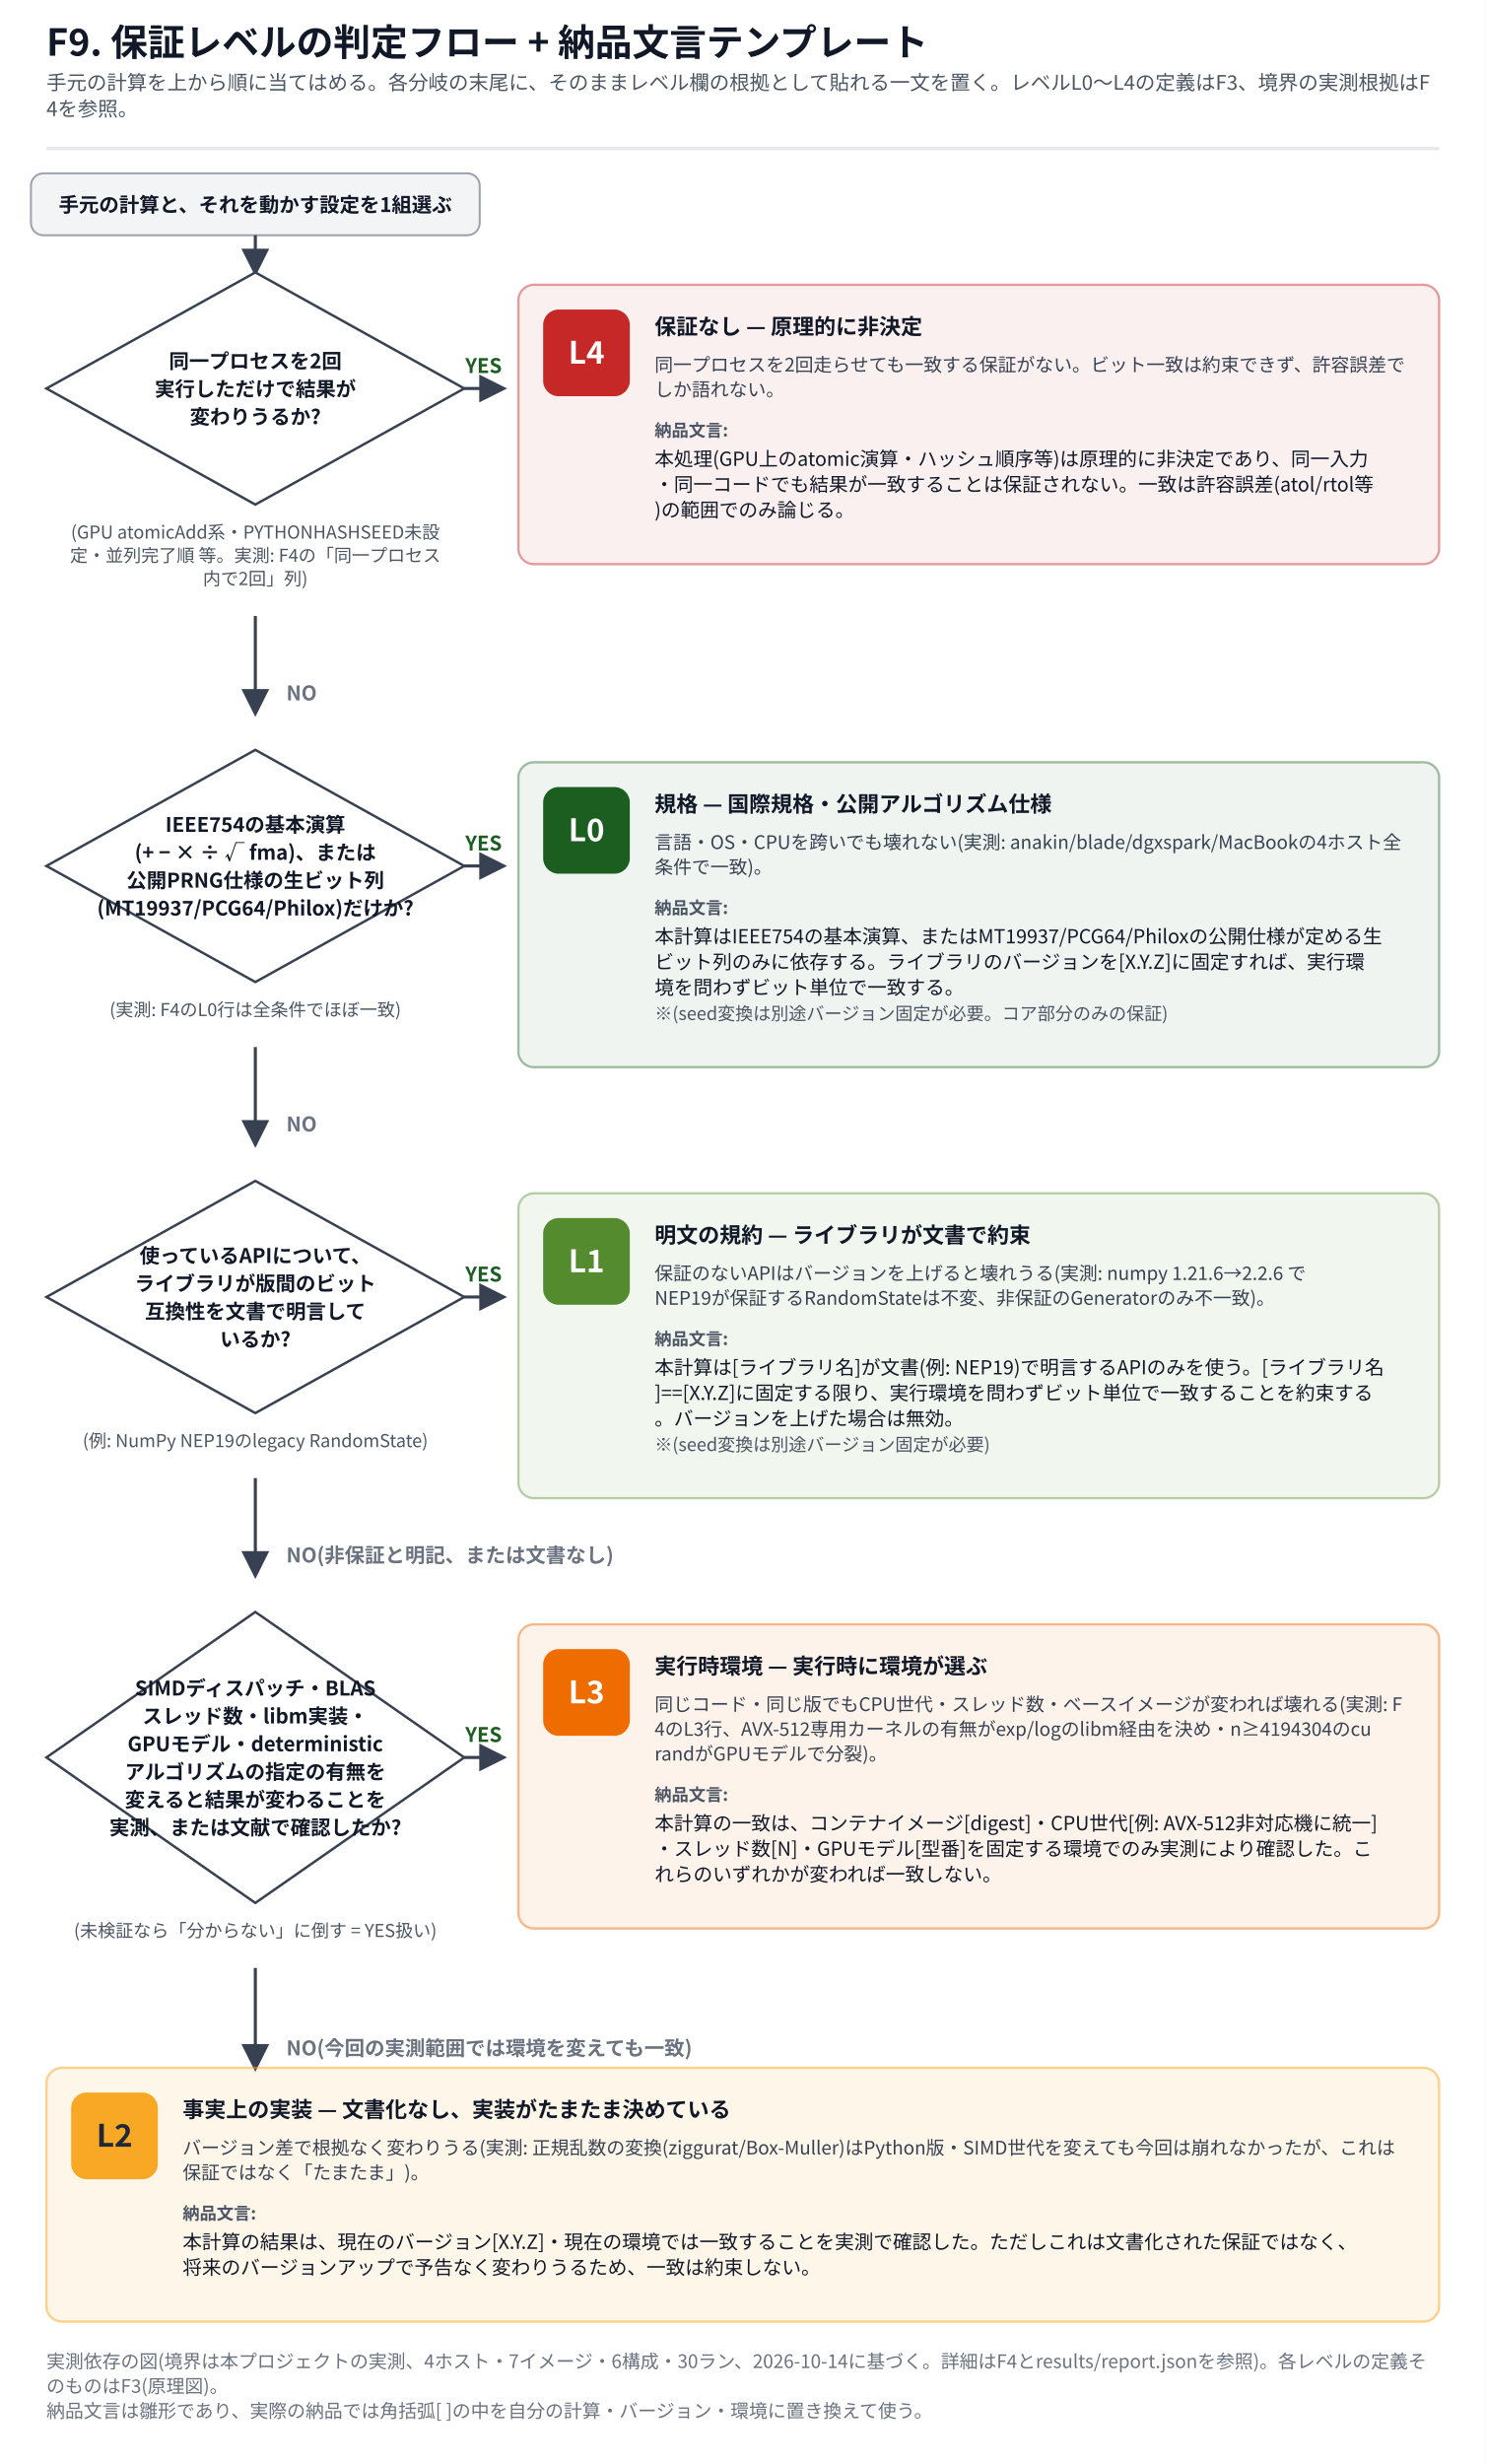
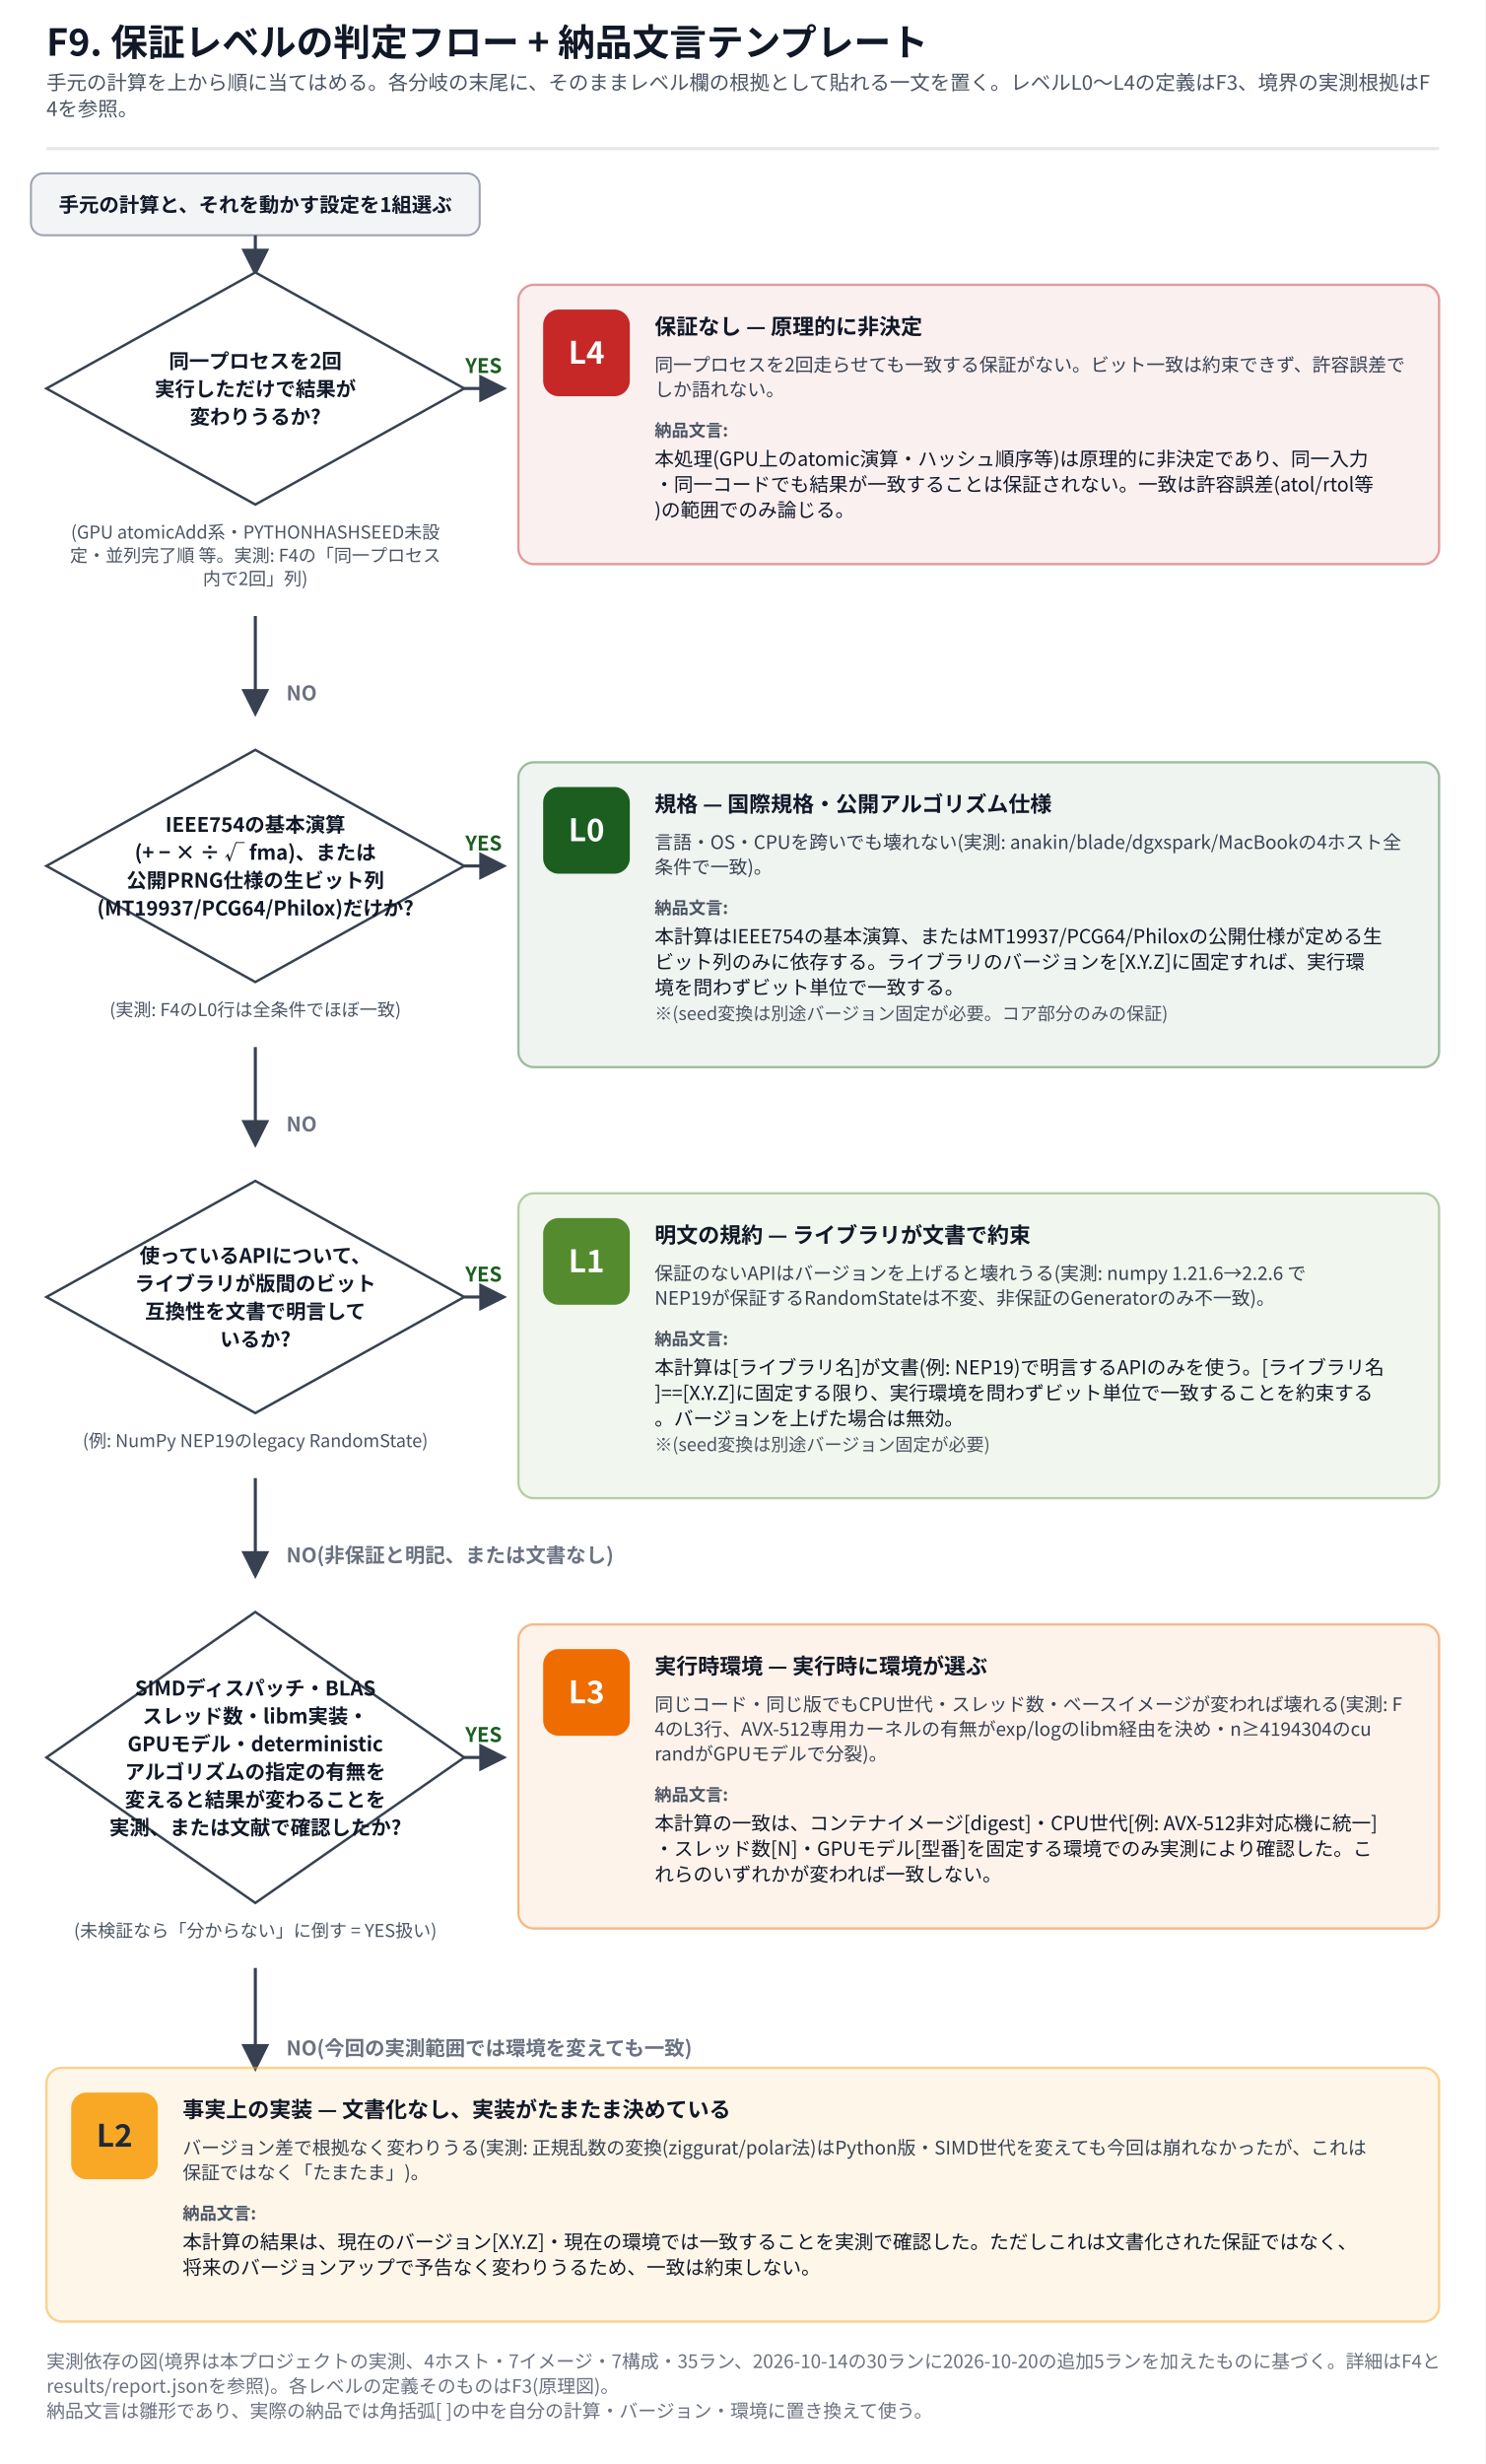
<svg xmlns="http://www.w3.org/2000/svg" viewBox="0 0 960 1592.0" width="960" height="1592.0">
  <defs>
    <marker id="arrow" viewBox="0 0 10 10" refX="8.5" refY="5" markerWidth="9" markerHeight="9" orient="auto-start-reverse">
      <path d="M0,0 L10,5 L0,10 z" fill="#374151" />
    </marker>
  </defs>
  <style>
    text { font-family: 'Noto Sans CJK JP', 'Noto Sans', sans-serif; }
    .title { font-size: 24px; font-weight: 700; fill: #111827; }
    .subtitle { font-size: 13px; fill: #4b5563; }
    .qtext { font-size: 13px; font-weight: 700; fill: #111827; }
    .qcond { font-size: 11.5px; fill: #4b5563; }
    .yes { font-size: 13px; font-weight: 700; fill: #1b5e20; }
    .no { font-size: 13px; font-weight: 700; fill: #6b7280; }
    .cardtitle { font-size: 14px; font-weight: 700; fill: #111827; }
    .cardcond { font-size: 12px; fill: #374151; }
    .tmpllabel { font-size: 11px; font-weight: 700; fill: #4b5563; }
    .tmpltext { font-size: 12.5px; fill: #111827; }
    .footnote { font-size: 12px; fill: #6b7280; }
    .diamond { fill: #ffffff; stroke: #374151; stroke-width: 1.6; }
  </style>
  <rect x="0" y="0" width="960" height="1592.0" fill="#ffffff" />
  <text x="30" y="36" class="title">F9. 保証レベルの判定フロー + 納品文言テンプレート</text>
  <text x="30" y="58" class="subtitle">手元の計算を上から順に当てはめる。各分岐の末尾に、そのままレベル欄の根拠として貼れる一文を置く。レベルL0〜L4の定義はF3、境界の実測根拠はF</text>
  <text x="30" y="75" class="subtitle">4を参照。</text>
  <line x1="30" y1="96" x2="930" y2="96" stroke="#e5e7eb" stroke-width="2" />
  <rect x="20" y="112" width="290" height="40" rx="8" fill="#f3f4f6" stroke="#9ca3af" stroke-width="1.3" />
  <text x="165" y="137" class="qtext" text-anchor="middle">手元の計算と、それを動かす設定を1組選ぶ</text>
  <line x1="165" y1="152" x2="165" y2="176" stroke="#374151" stroke-width="2" marker-end="url(#arrow)" />
  <polygon points="165,176 300,251.0 165,326 30,251.0" class="diamond" />
  <text x="165" y="238.0" class="qtext" text-anchor="middle">同一プロセスを2回</text>
  <text x="165" y="256.0" class="qtext" text-anchor="middle">実行しただけで結果が</text>
  <text x="165" y="274.0" class="qtext" text-anchor="middle">変わりうるか?</text>
  <text x="165" y="348.0" class="qcond" text-anchor="middle">(GPU atomicAdd系・PYTHONHASHSEED未設</text>
  <text x="165" y="363.0" class="qcond" text-anchor="middle">定・並列完了順 等。実測: F4の「同一プロセス</text>
  <text x="165" y="378.0" class="qcond" text-anchor="middle">内で2回」列)</text>
  <line x1="300" y1="251.0" x2="325" y2="251.0" stroke="#374151" stroke-width="2" marker-end="url(#arrow)" />
  <text x="312.5" y="241.0" class="yes" text-anchor="middle">YES</text>
  <rect x="335" y="184" width="595" height="180.5" rx="10" fill="#c62828" fill-opacity="0.07" stroke="#c62828" stroke-opacity="0.45" stroke-width="1.5" />
  <rect x="351" y="200" width="56" height="56" rx="10" fill="#c62828" />
  <text x="379.0" y="235.0" text-anchor="middle" font-size="20" font-weight="700" fill="#ffffff" font-family="'Noto Sans CJK JP','Noto Sans',sans-serif">L4</text>
  <text x="423" y="216" class="cardtitle">保証なし — 原理的に非決定</text>
  <text x="423" y="240" class="cardcond">同一プロセスを2回走らせても一致する保証がない。ビット一致は約束できず、許容誤差で</text>
  <text x="423" y="256" class="cardcond">しか語れない。</text>
  <text x="423" y="282" class="tmpllabel">納品文言:</text>
  <text x="423" y="301" class="tmpltext">本処理(GPU上のatomic演算・ハッシュ順序等)は原理的に非決定であり、同一入力</text>
  <text x="423" y="317.5" class="tmpltext">・同一コードでも結果が一致することは保証されない。一致は許容誤差(atol/rtol等</text>
  <text x="423" y="334.0" class="tmpltext">)の範囲でのみ論じる。</text>
  <line x1="165" y1="398" x2="165" y2="460.5" stroke="#374151" stroke-width="2" marker-end="url(#arrow)" />
  <text x="185" y="452.5" class="no">NO</text>
  <polygon points="165,484.5 300,559.5 165,634.5 30,559.5" class="diamond" />
  <text x="165" y="537.5" class="qtext" text-anchor="middle">IEEE754の基本演算</text>
  <text x="165" y="555.5" class="qtext" text-anchor="middle">(+ − × ÷ √ fma)、または</text>
  <text x="165" y="573.5" class="qtext" text-anchor="middle">公開PRNG仕様の生ビット列</text>
  <text x="165" y="591.5" class="qtext" text-anchor="middle">(MT19937/PCG64/Philox)だけか?</text>
  <text x="165" y="656.5" class="qcond" text-anchor="middle">(実測: F4のL0行は全条件でほぼ一致)</text>
  <line x1="300" y1="559.5" x2="325" y2="559.5" stroke="#374151" stroke-width="2" marker-end="url(#arrow)" />
  <text x="312.5" y="549.5" class="yes" text-anchor="middle">YES</text>
  <rect x="335" y="492.5" width="595" height="197.0" rx="10" fill="#1b5e20" fill-opacity="0.07" stroke="#1b5e20" stroke-opacity="0.4" stroke-width="1.5" />
  <rect x="351" y="508.5" width="56" height="56" rx="10" fill="#1b5e20" />
  <text x="379.0" y="543.5" text-anchor="middle" font-size="20" font-weight="700" fill="#ffffff" font-family="'Noto Sans CJK JP','Noto Sans',sans-serif">L0</text>
  <text x="423" y="524.5" class="cardtitle">規格 — 国際規格・公開アルゴリズム仕様</text>
  <text x="423" y="548.5" class="cardcond">言語・OS・CPUを跨いでも壊れない(実測: anakin/blade/dgxspark/MacBookの4ホスト全</text>
  <text x="423" y="564.5" class="cardcond">条件で一致)。</text>
  <text x="423" y="590.5" class="tmpllabel">納品文言:</text>
  <text x="423" y="609.5" class="tmpltext">本計算はIEEE754の基本演算、またはMT19937/PCG64/Philoxの公開仕様が定める生</text>
  <text x="423" y="626.0" class="tmpltext">ビット列のみに依存する。ライブラリのバージョンを[X.Y.Z]に固定すれば、実行環</text>
  <text x="423" y="642.5" class="tmpltext">境を問わずビット単位で一致する。</text>
  <text x="423" y="659.0" class="qcond" text-anchor="start">※(seed変換は別途バージョン固定が必要。コア部分のみの保証)</text>
  <line x1="165" y1="676.5" x2="165" y2="739.0" stroke="#374151" stroke-width="2" marker-end="url(#arrow)" />
  <text x="185" y="731.0" class="no">NO</text>
  <polygon points="165,763.0 300,838.0 165,913.0 30,838.0" class="diamond" />
  <text x="165" y="816.0" class="qtext" text-anchor="middle">使っているAPIについて、</text>
  <text x="165" y="834.0" class="qtext" text-anchor="middle">ライブラリが版間のビット</text>
  <text x="165" y="852.0" class="qtext" text-anchor="middle">互換性を文書で明言して</text>
  <text x="165" y="870.0" class="qtext" text-anchor="middle">いるか?</text>
  <text x="165" y="935.0" class="qcond" text-anchor="middle">(例: NumPy NEP19のlegacy RandomState)</text>
  <line x1="300" y1="838.0" x2="325" y2="838.0" stroke="#374151" stroke-width="2" marker-end="url(#arrow)" />
  <text x="312.5" y="828.0" class="yes" text-anchor="middle">YES</text>
  <rect x="335" y="771.0" width="595" height="197.0" rx="10" fill="#558b2f" fill-opacity="0.08" stroke="#558b2f" stroke-opacity="0.4" stroke-width="1.5" />
  <rect x="351" y="787.0" width="56" height="56" rx="10" fill="#558b2f" />
  <text x="379.0" y="822.0" text-anchor="middle" font-size="20" font-weight="700" fill="#ffffff" font-family="'Noto Sans CJK JP','Noto Sans',sans-serif">L1</text>
  <text x="423" y="803.0" class="cardtitle">明文の規約 — ライブラリが文書で約束</text>
  <text x="423" y="827.0" class="cardcond">保証のないAPIはバージョンを上げると壊れうる(実測: numpy 1.21.6→2.2.6 で</text>
  <text x="423" y="843.0" class="cardcond">NEP19が保証するRandomStateは不変、非保証のGeneratorのみ不一致)。</text>
  <text x="423" y="869.0" class="tmpllabel">納品文言:</text>
  <text x="423" y="888.0" class="tmpltext">本計算は[ライブラリ名]が文書(例: NEP19)で明言するAPIのみを使う。[ライブラリ名</text>
  <text x="423" y="904.5" class="tmpltext">]==[X.Y.Z]に固定する限り、実行環境を問わずビット単位で一致することを約束する</text>
  <text x="423" y="921.0" class="tmpltext">。バージョンを上げた場合は無効。</text>
  <text x="423" y="937.5" class="qcond" text-anchor="start">※(seed変換は別途バージョン固定が必要)</text>
  <line x1="165" y1="955.0" x2="165" y2="1017.5" stroke="#374151" stroke-width="2" marker-end="url(#arrow)" />
  <text x="185" y="1009.5" class="no">NO(非保証と明記、または文書なし)</text>
  <polygon points="165,1041.5 300,1135.5 165,1229.5 30,1135.5" class="diamond" />
  <text x="165" y="1095.5" class="qtext" text-anchor="middle">SIMDディスパッチ・BLAS</text>
  <text x="165" y="1113.5" class="qtext" text-anchor="middle">スレッド数・libm実装・</text>
  <text x="165" y="1131.5" class="qtext" text-anchor="middle">GPUモデル・deterministic</text>
  <text x="165" y="1149.5" class="qtext" text-anchor="middle">アルゴリズムの指定の有無を</text>
  <text x="165" y="1167.5" class="qtext" text-anchor="middle">変えると結果が変わることを</text>
  <text x="165" y="1185.5" class="qtext" text-anchor="middle">実測、または文献で確認したか?</text>
  <text x="165" y="1251.5" class="qcond" text-anchor="middle">(未検証なら「分からない」に倒す = YES扱い)</text>
  <line x1="300" y1="1135.5" x2="325" y2="1135.5" stroke="#374151" stroke-width="2" marker-end="url(#arrow)" />
  <text x="312.5" y="1125.5" class="yes" text-anchor="middle">YES</text>
  <rect x="335" y="1049.5" width="595" height="196.5" rx="10" fill="#ef6c00" fill-opacity="0.08" stroke="#ef6c00" stroke-opacity="0.45" stroke-width="1.5" />
  <rect x="351" y="1065.5" width="56" height="56" rx="10" fill="#ef6c00" />
  <text x="379.0" y="1100.5" text-anchor="middle" font-size="20" font-weight="700" fill="#ffffff" font-family="'Noto Sans CJK JP','Noto Sans',sans-serif">L3</text>
  <text x="423" y="1081.5" class="cardtitle">実行時環境 — 実行時に環境が選ぶ</text>
  <text x="423" y="1105.5" class="cardcond">同じコード・同じ版でもCPU世代・スレッド数・ベースイメージが変われば壊れる(実測: F</text>
  <text x="423" y="1121.5" class="cardcond">4のL3行、AVX-512専用カーネルの有無がexp/logのlibm経由を決め・n≥4194304のcu</text>
  <text x="423" y="1137.5" class="cardcond">randがGPUモデルで分裂)。</text>
  <text x="423" y="1163.5" class="tmpllabel">納品文言:</text>
  <text x="423" y="1182.5" class="tmpltext">本計算の一致は、コンテナイメージ[digest]・CPU世代[例: AVX-512非対応機に統一]</text>
  <text x="423" y="1199.0" class="tmpltext">・スレッド数[N]・GPUモデル[型番]を固定する環境でのみ実測により確認した。こ</text>
  <text x="423" y="1215.5" class="tmpltext">れらのいずれかが変われば一致しない。</text>
  <line x1="165" y1="1271.5" x2="165" y2="1336.0" stroke="#374151" stroke-width="2" marker-end="url(#arrow)" />
  <text x="185" y="1328.0" class="no">NO(今回の実測範囲では環境を変えても一致)</text>
  <rect x="30" y="1336.0" width="900" height="164.0" rx="10" fill="#f9a825" fill-opacity="0.1" stroke="#f9a825" stroke-opacity="0.5" stroke-width="1.5" />
  <rect x="46" y="1352.0" width="56" height="56" rx="10" fill="#f9a825" />
  <text x="74" y="1387.0" text-anchor="middle" font-size="20" font-weight="700" fill="#1f2937" font-family="'Noto Sans CJK JP','Noto Sans',sans-serif">L2</text>
  <text x="118" y="1368.0" class="cardtitle">事実上の実装 — 文書化なし、実装がたまたま決めている</text>
-   <text x="118" y="1392.0" class="cardcond">バージョン差で根拠なく変わりうる(実測: 正規乱数の変換(ziggurat/Box-Muller)はPython版・SIMD世代を変えても今回は崩れなかったが、これは</text>
+   <text x="118" y="1392.0" class="cardcond">バージョン差で根拠なく変わりうる(実測: 正規乱数の変換(ziggurat/polar法)はPython版・SIMD世代を変えても今回は崩れなかったが、これは</text>
  <text x="118" y="1408.0" class="cardcond">保証ではなく「たまたま」)。</text>
  <text x="118" y="1434.0" class="tmpllabel">納品文言:</text>
  <text x="118" y="1453.0" class="tmpltext">本計算の結果は、現在のバージョン[X.Y.Z]・現在の環境では一致することを実測で確認した。ただしこれは文書化された保証ではなく、</text>
  <text x="118" y="1469.5" class="tmpltext">将来のバージョンアップで予告なく変わりうるため、一致は約束しない。</text>
-   <text x="30" y="1530.0" class="footnote">実測依存の図(境界は本プロジェクトの実測、4ホスト・7イメージ・6構成・30ラン、2026-10-14に基づく。詳細はF4とresults/report.jsonを参照)。各レベルの定義そ</text>
-   <text x="30" y="1546.0" class="footnote">のものはF3(原理図)。</text>
+   <text x="30" y="1530.0" class="footnote">実測依存の図(境界は本プロジェクトの実測、4ホスト・7イメージ・7構成・35ラン、2026-10-14の30ランに2026-10-20の追加5ランを加えたものに基づく。詳細はF4と</text>
+   <text x="30" y="1546.0" class="footnote">results/report.jsonを参照)。各レベルの定義そのものはF3(原理図)。</text>
  <text x="30" y="1562.0" class="footnote">納品文言は雛形であり、実際の納品では角括弧[ ]の中を自分の計算・バージョン・環境に置き換えて使う。</text>
</svg>
